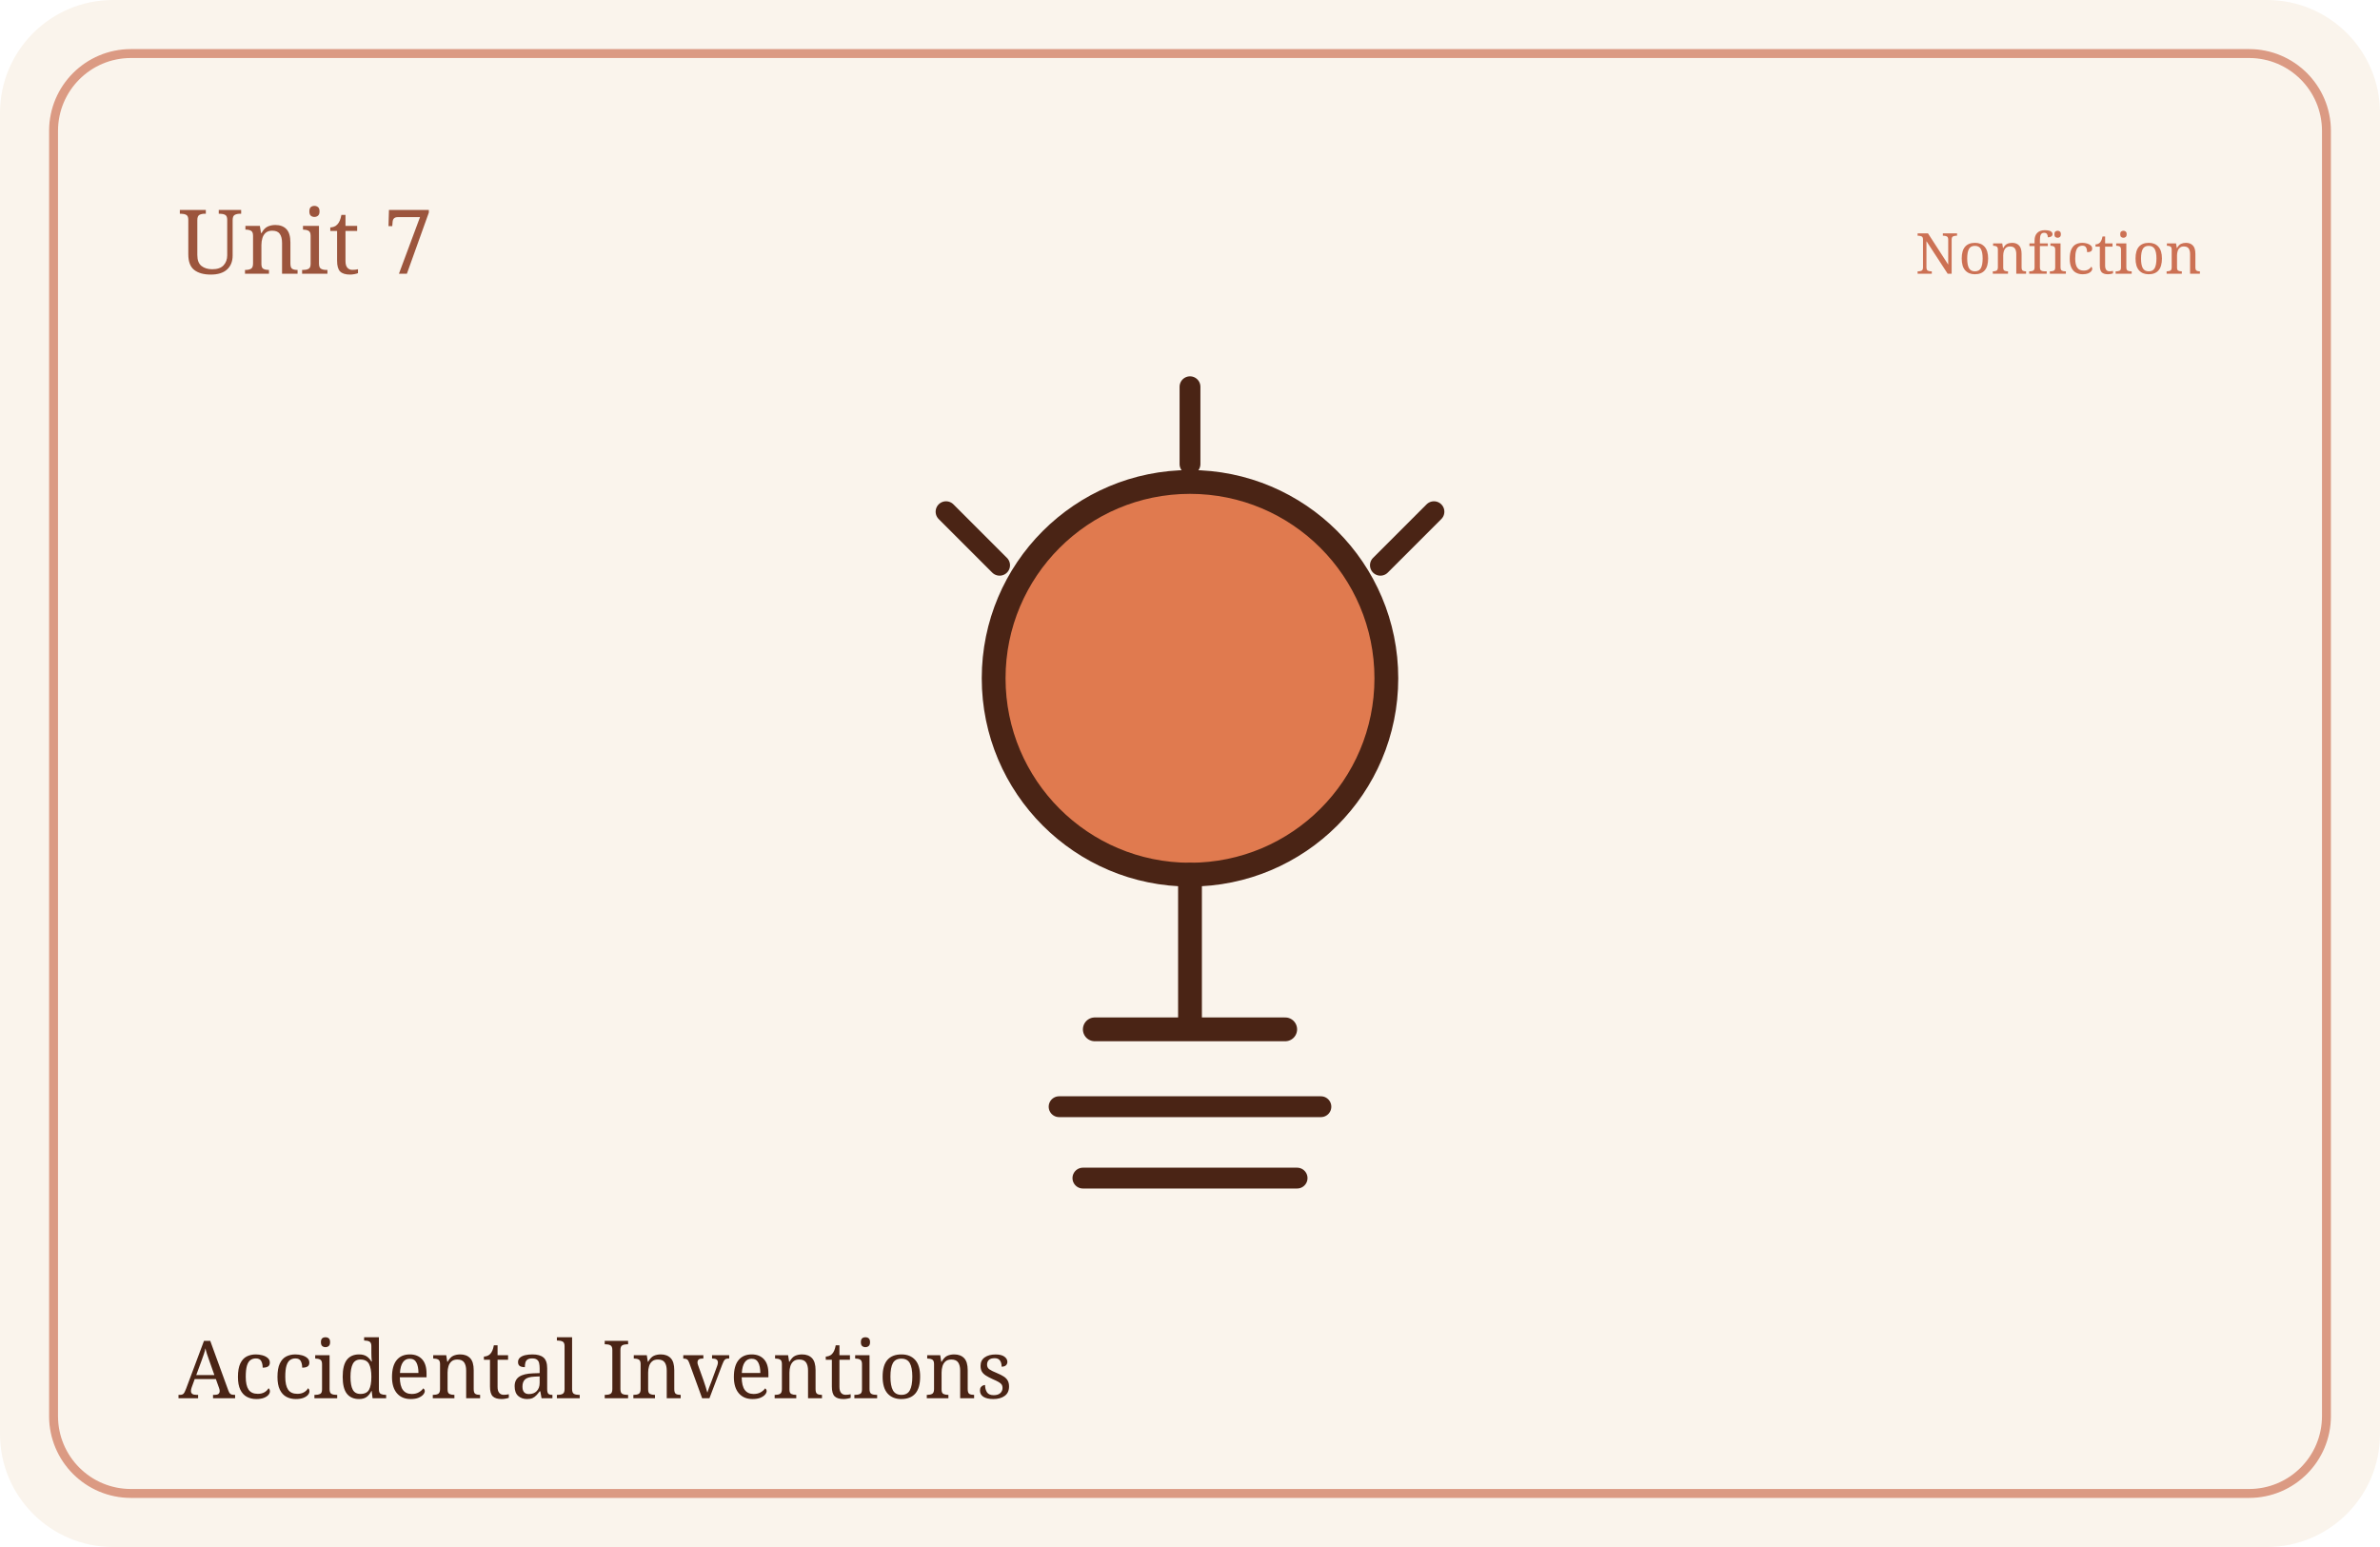
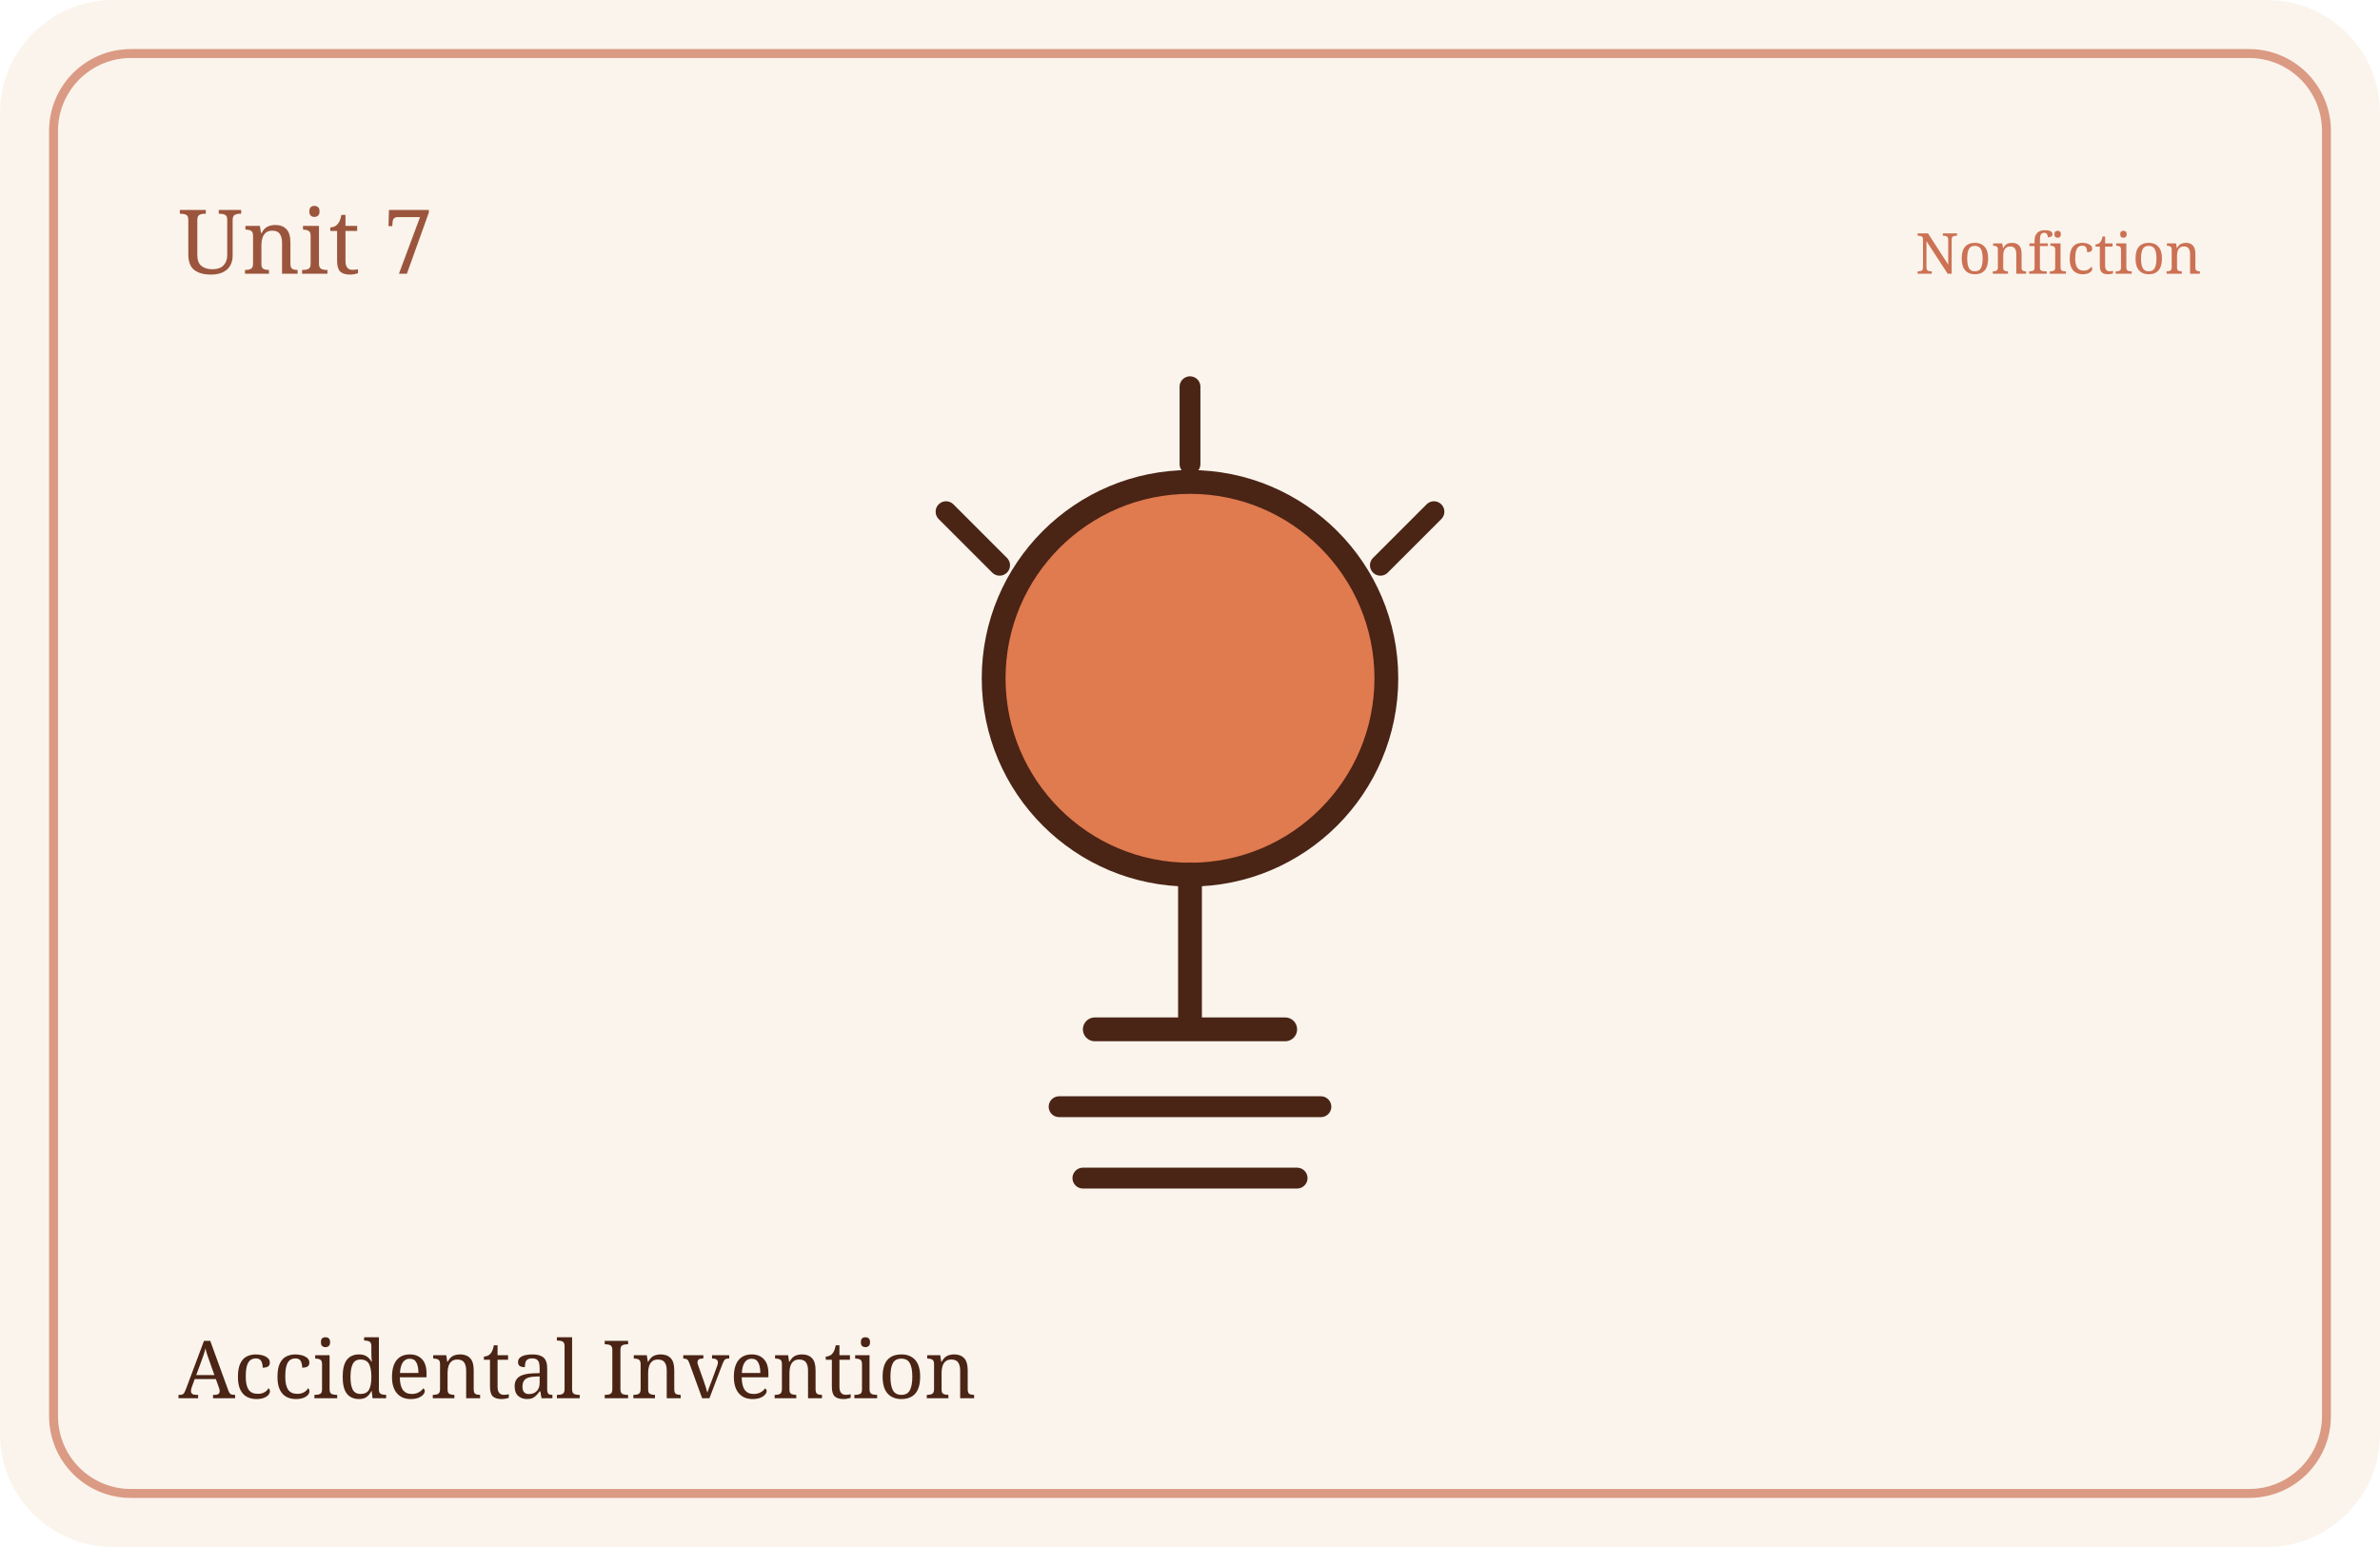
- <svg xmlns="http://www.w3.org/2000/svg" viewBox="0 0 800 520" width="800" height="520" role="img" aria-label="Accidental Inventions">
+ <svg xmlns="http://www.w3.org/2000/svg" viewBox="0 0 800 520" width="800" height="520" role="img" aria-label="Accidental Invention">
  <rect width="800" height="520" rx="38" fill="#faf4ec" />
  <rect x="18" y="18" width="764" height="484" rx="26" fill="none" stroke="#c1502e" stroke-width="3" opacity="0.55" />
  <g stroke-linecap="round" stroke-linejoin="round" fill="none">
    <circle cx="400" cy="228" r="66" fill="#e07a4f" stroke="#4a2415" stroke-width="8" />
    <path d="M400 294v52M368 346h64" stroke="#4a2415" stroke-width="8" />
    <path d="M356 372h88M364 396h72" stroke="#4a2415" stroke-width="7" />
    <path d="M400 130v26M318 172l18 18M482 172l-18 18" stroke="#4a2415" stroke-width="7" />
  </g>
  <text x="60" y="92" font-family="Georgia,serif" font-size="30" fill="#8c3a1f" opacity="0.85">Unit 7</text>
-   <text x="60" y="470" font-family="Georgia,serif" font-size="27" fill="#4a2415">Accidental Inventions</text>
+   <text x="60" y="470" font-family="Georgia,serif" font-size="27" fill="#4a2415">Accidental Invention</text>
  <text x="740" y="92" text-anchor="end" font-family="Georgia,serif" font-size="19" fill="#c1502e" opacity="0.8">Nonfiction</text>
</svg>
